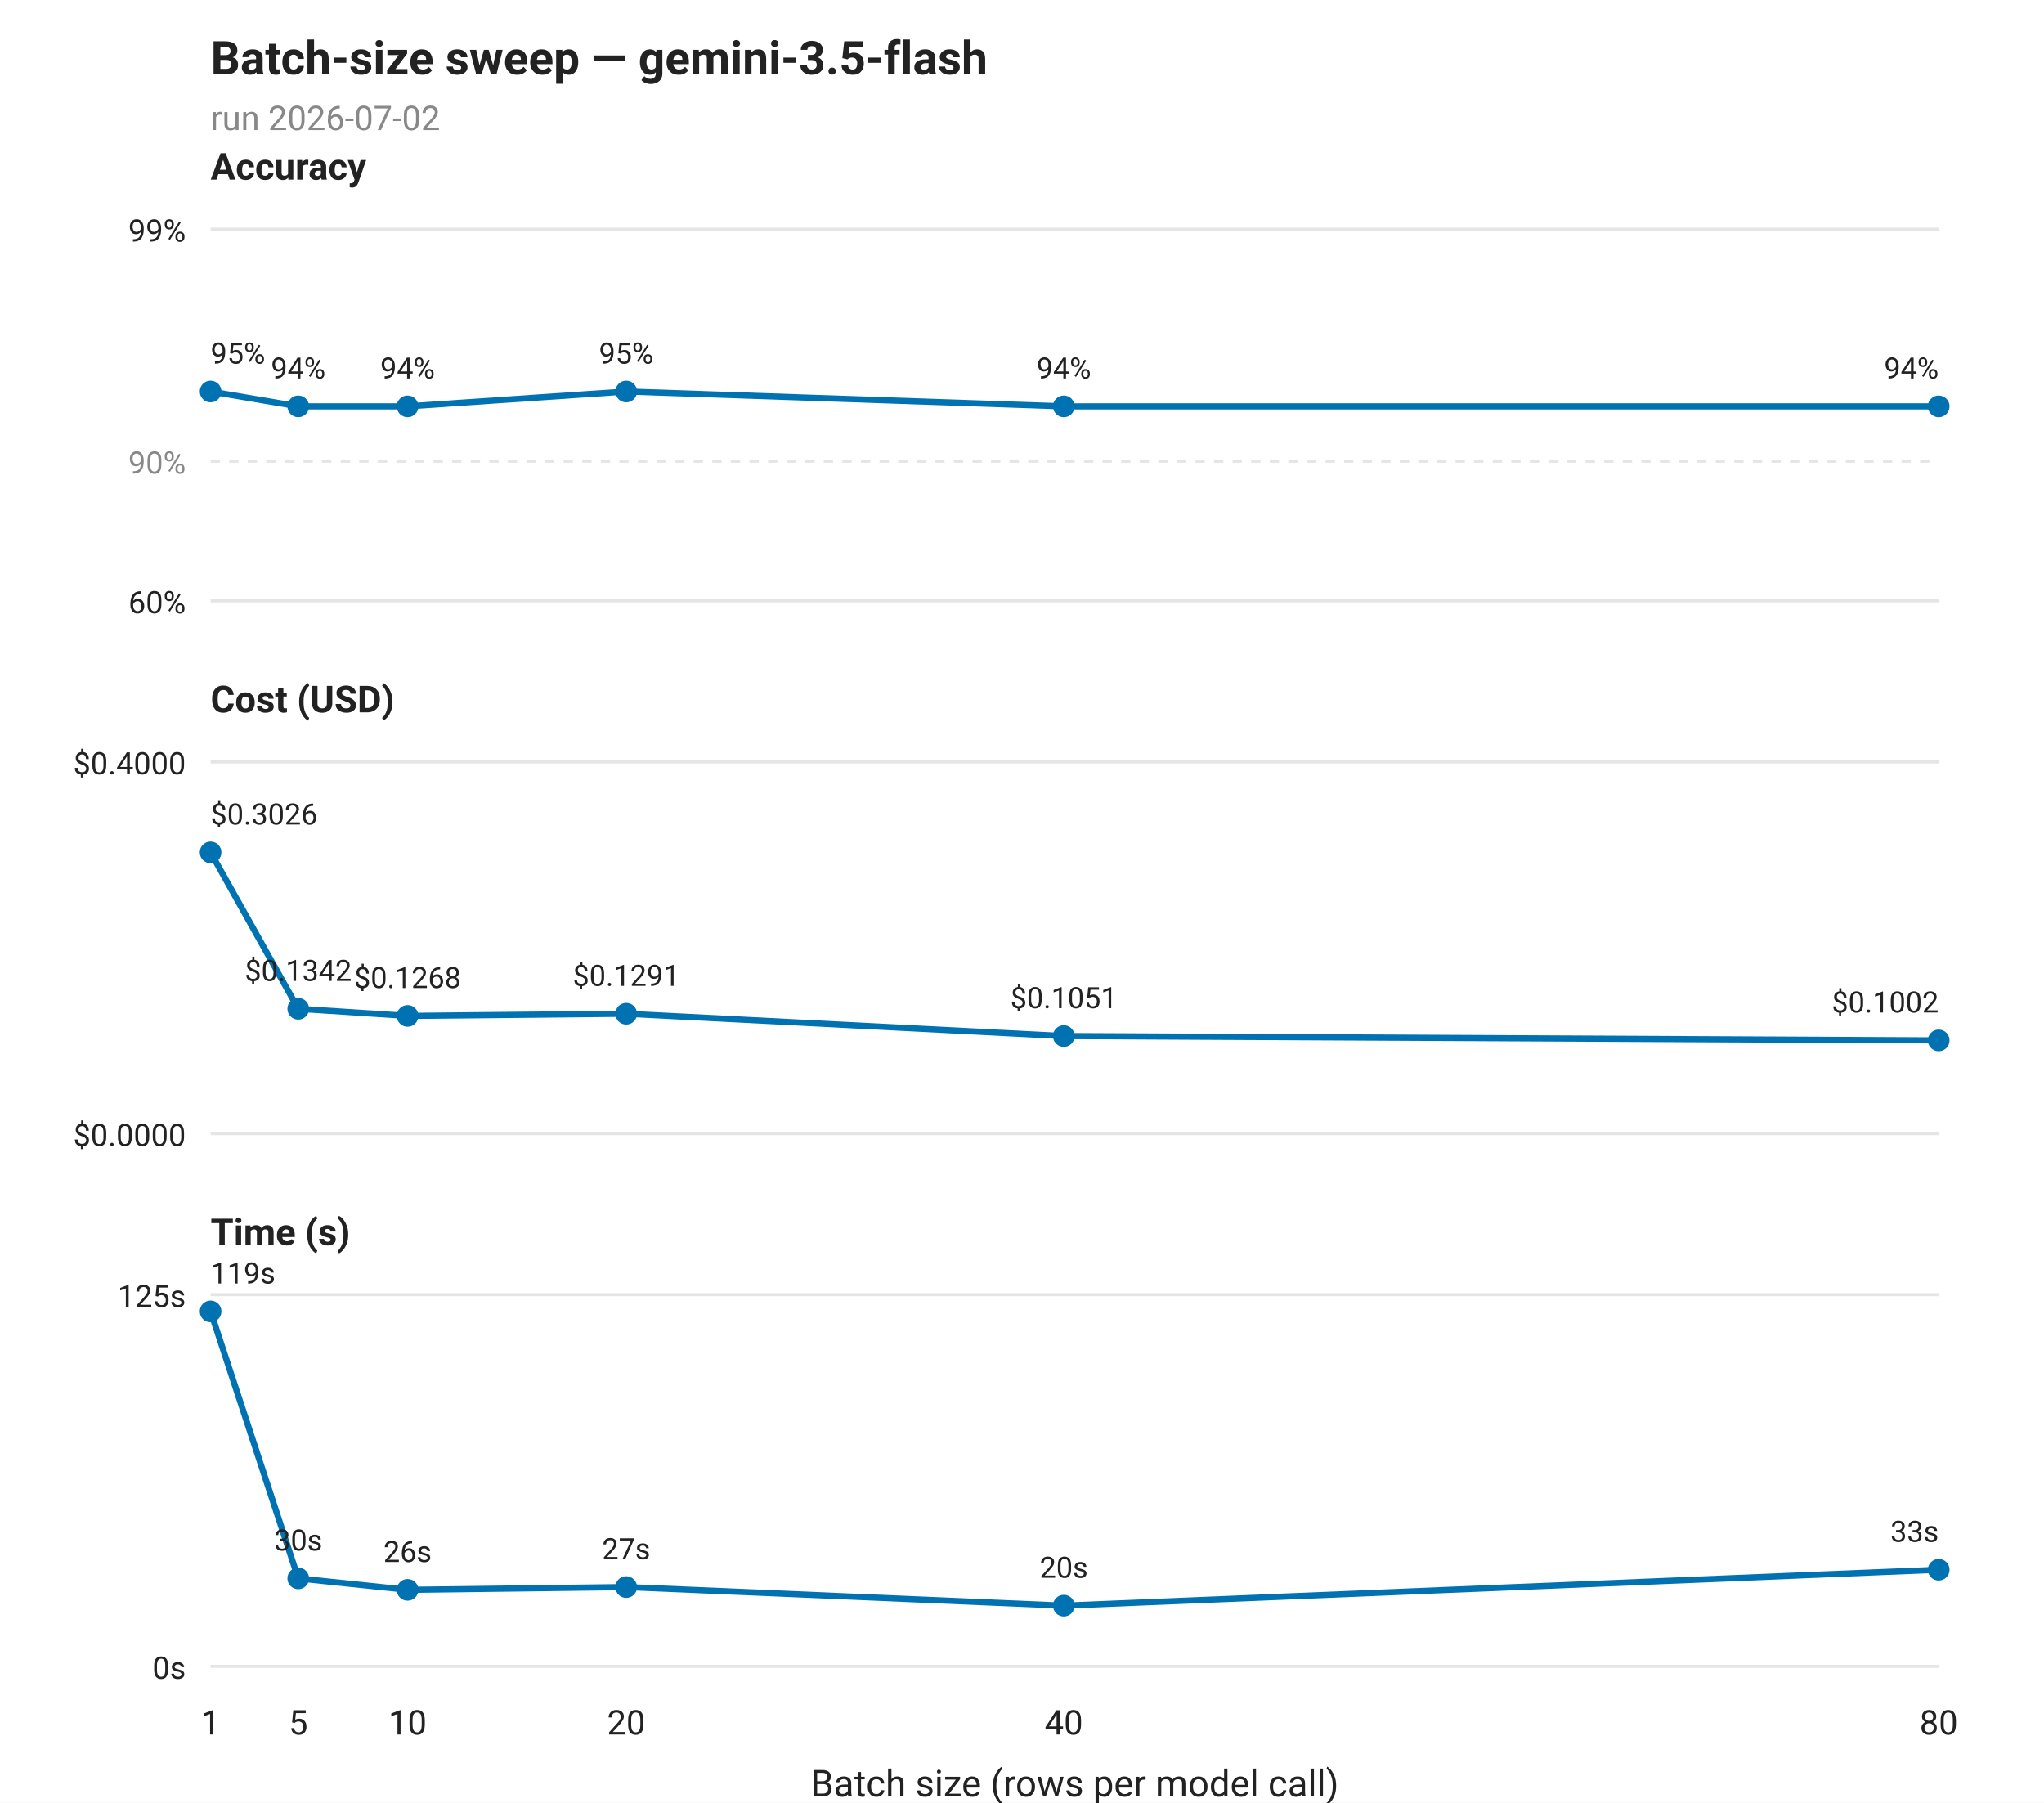
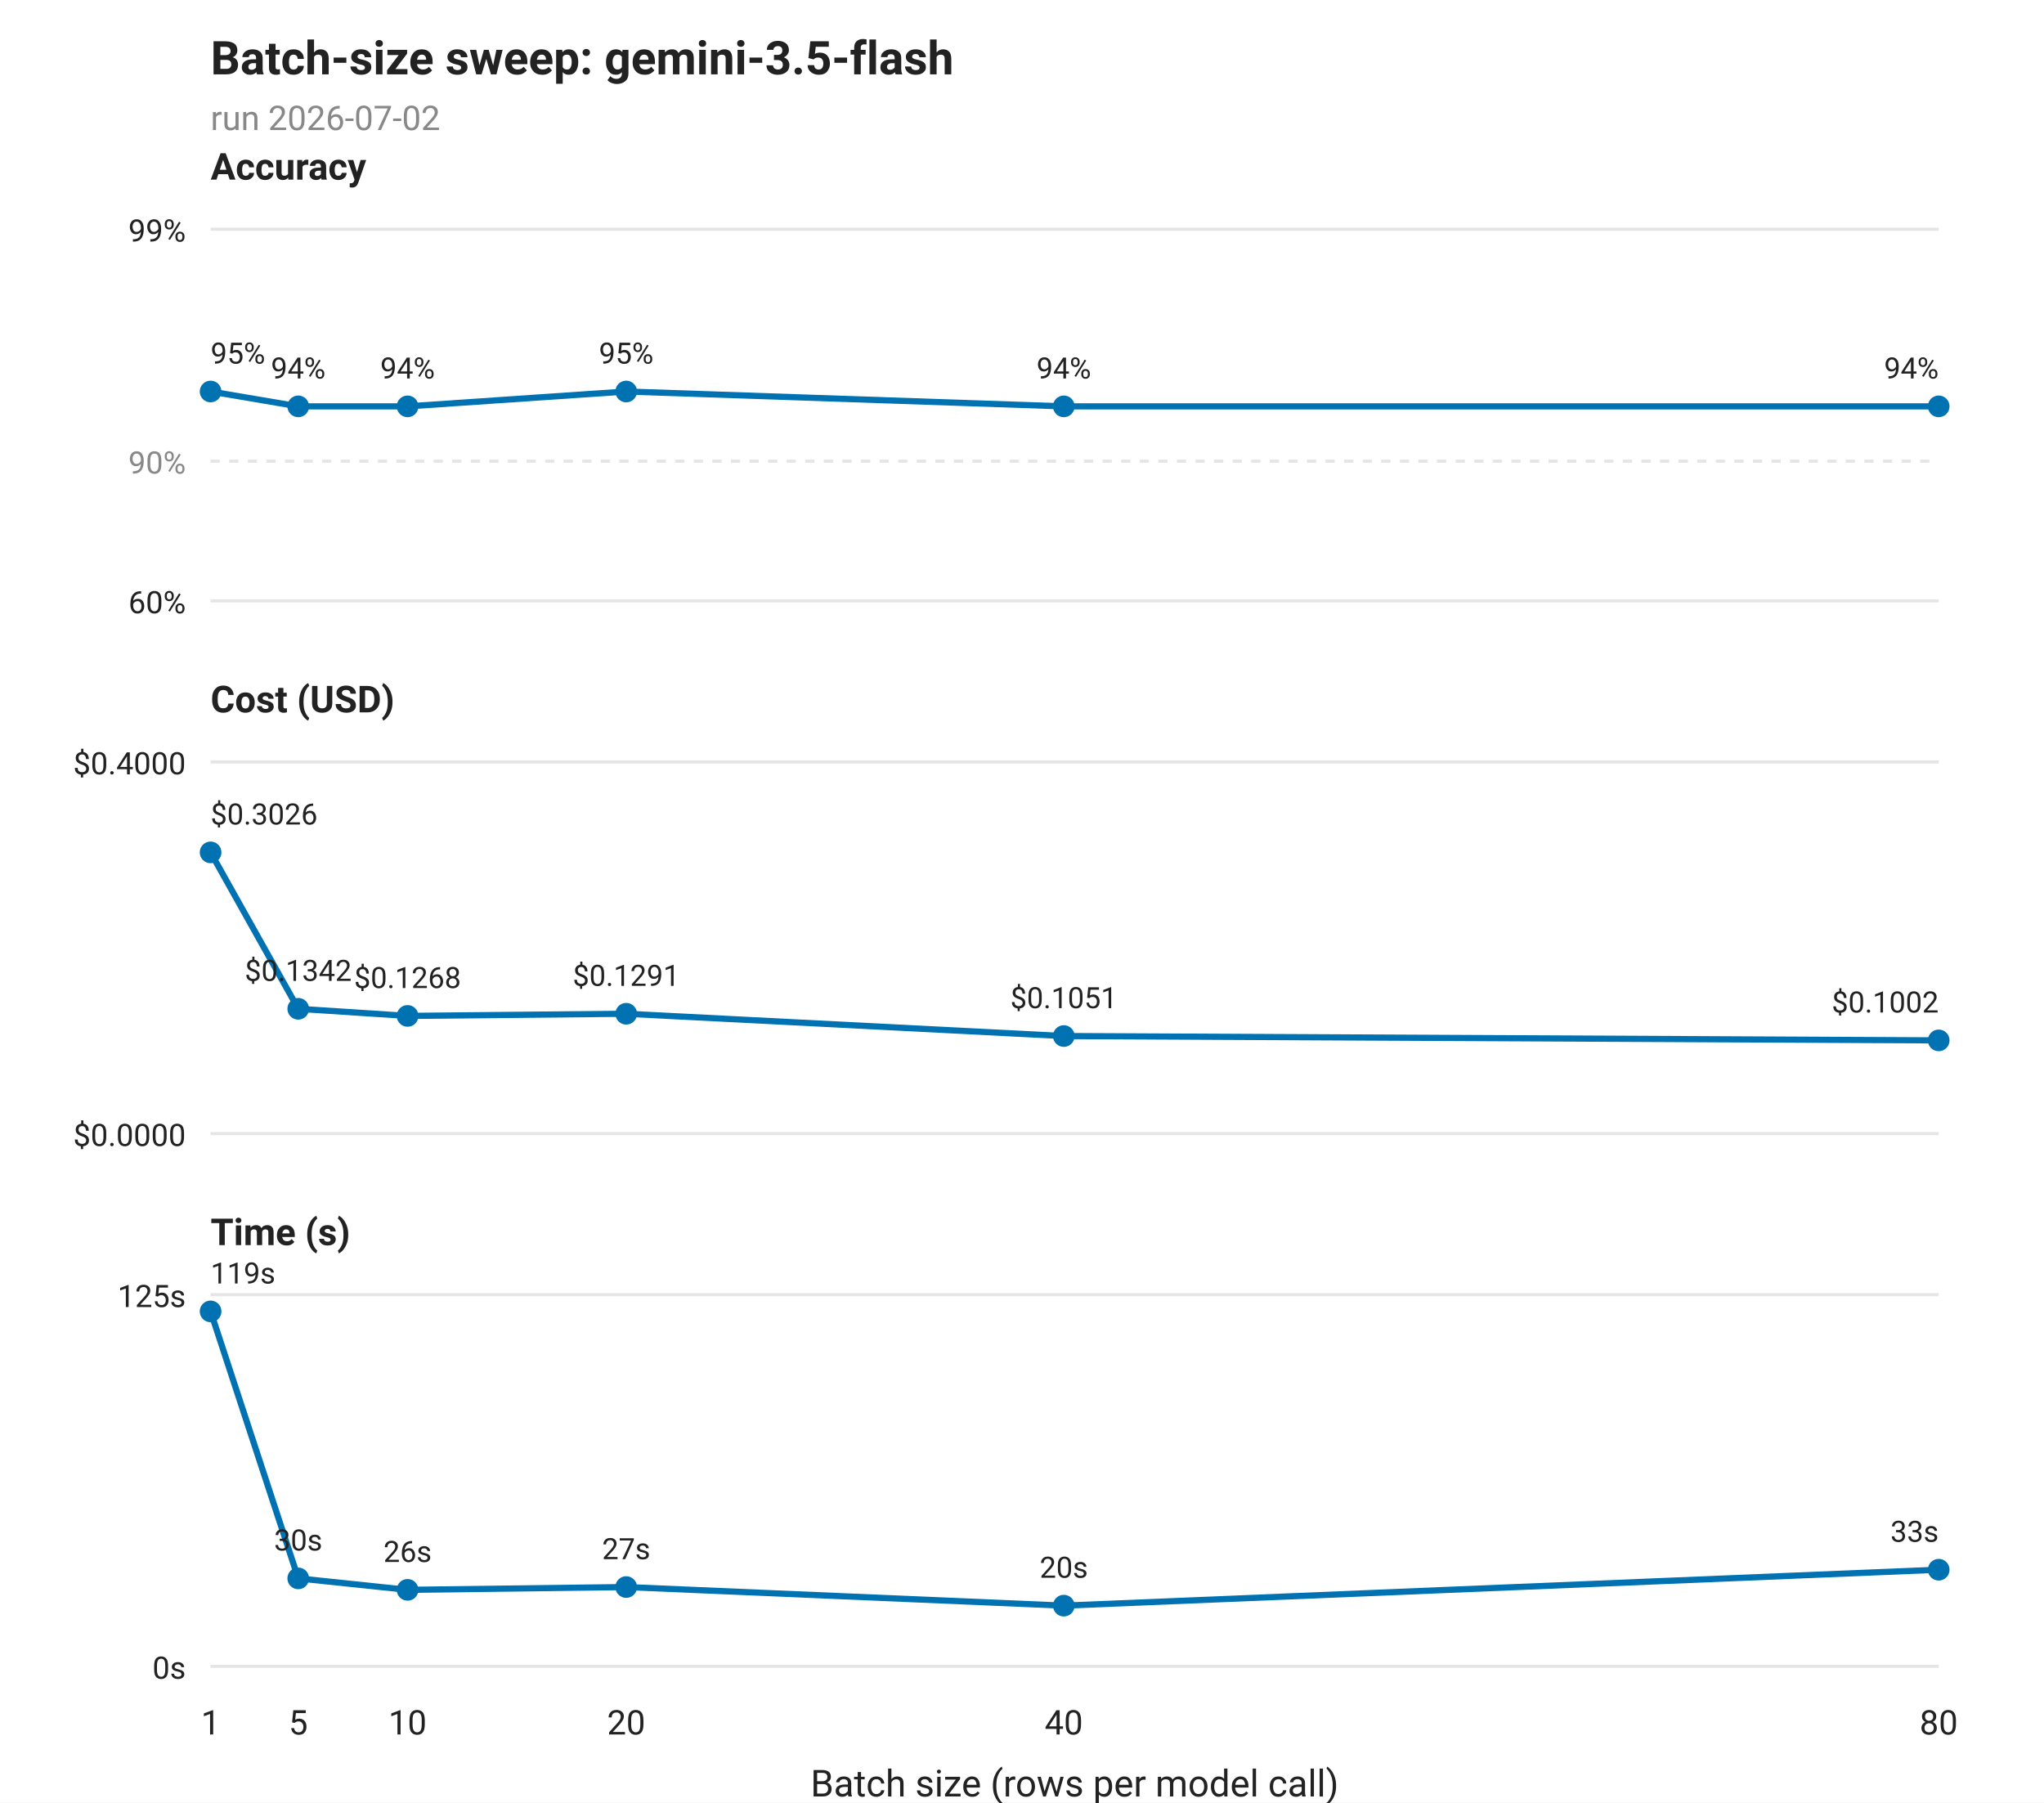
<svg xmlns="http://www.w3.org/2000/svg" width="660" height="582" viewBox="0 0 660 582" font-family="system-ui, -apple-system, Segoe UI, Roboto, sans-serif">
  <rect width="660" height="582" fill="#ffffff" />
-   <text x="68" y="24" font-size="15" font-weight="600" fill="#222222">Batch-size sweep — gemini-3.5-flash</text>
+   <text x="68" y="24" font-size="15" font-weight="600" fill="#222222">Batch-size sweep: gemini-3.5-flash</text>
  <text x="68" y="42" font-size="11" fill="#888888">run 2026-07-02</text>
  <text x="68" y="58" font-size="12" font-weight="600" fill="#222222">Accuracy</text>
  <line x1="68" y1="74" x2="626" y2="74" stroke="#e5e5e5" />
  <line x1="68" y1="194" x2="626" y2="194" stroke="#e5e5e5" />
  <text x="60" y="78" font-size="10" text-anchor="end" fill="#222222">99%</text>
  <text x="60" y="198" font-size="10" text-anchor="end" fill="#222222">60%</text>
  <line x1="68" y1="148.9" x2="626" y2="148.9" stroke="#e5e5e5" stroke-dasharray="3 3" />
  <text x="60" y="152.9" font-size="10" text-anchor="end" fill="#888888">90%</text>
  <polyline points="68.0,126.4 96.3,131.2 131.6,131.2 202.2,126.4 343.5,131.2 626.0,131.2" fill="none" stroke="#0072B2" stroke-width="2" />
  <circle cx="68.0" cy="126.4" r="3.5" fill="#0072B2" />
  <text x="68.0" y="117.4" font-size="9.5" text-anchor="start" fill="#222222">95%</text>
  <circle cx="96.3" cy="131.2" r="3.5" fill="#0072B2" />
  <text x="96.3" y="122.2" font-size="9.5" text-anchor="middle" fill="#222222">94%</text>
  <circle cx="131.6" cy="131.2" r="3.5" fill="#0072B2" />
  <text x="131.6" y="122.2" font-size="9.5" text-anchor="middle" fill="#222222">94%</text>
  <circle cx="202.2" cy="126.4" r="3.5" fill="#0072B2" />
  <text x="202.2" y="117.4" font-size="9.5" text-anchor="middle" fill="#222222">95%</text>
  <circle cx="343.5" cy="131.2" r="3.5" fill="#0072B2" />
  <text x="343.5" y="122.2" font-size="9.5" text-anchor="middle" fill="#222222">94%</text>
  <circle cx="626.0" cy="131.2" r="3.5" fill="#0072B2" />
  <text x="626.0" y="122.2" font-size="9.5" text-anchor="end" fill="#222222">94%</text>
  <text x="68" y="230" font-size="12" font-weight="600" fill="#222222">Cost (USD)</text>
  <line x1="68" y1="246" x2="626" y2="246" stroke="#e5e5e5" />
  <line x1="68" y1="366" x2="626" y2="366" stroke="#e5e5e5" />
  <text x="60" y="250" font-size="10" text-anchor="end" fill="#222222">$0.4000</text>
  <text x="60" y="370" font-size="10" text-anchor="end" fill="#222222">$0.0000</text>
  <polyline points="68.0,275.2 96.3,325.7 131.6,328.0 202.2,327.3 343.5,334.5 626.0,335.9" fill="none" stroke="#0072B2" stroke-width="2" />
  <circle cx="68.0" cy="275.2" r="3.5" fill="#0072B2" />
  <text x="68.0" y="266.2" font-size="9.5" text-anchor="start" fill="#222222">$0.3026</text>
  <circle cx="96.3" cy="325.7" r="3.5" fill="#0072B2" />
  <text x="96.3" y="316.7" font-size="9.5" text-anchor="middle" fill="#222222">$0.1342</text>
  <circle cx="131.6" cy="328.0" r="3.5" fill="#0072B2" />
  <text x="131.6" y="319.0" font-size="9.5" text-anchor="middle" fill="#222222">$0.1268</text>
  <circle cx="202.2" cy="327.3" r="3.5" fill="#0072B2" />
  <text x="202.2" y="318.3" font-size="9.5" text-anchor="middle" fill="#222222">$0.1291</text>
  <circle cx="343.5" cy="334.5" r="3.5" fill="#0072B2" />
  <text x="343.5" y="325.5" font-size="9.5" text-anchor="middle" fill="#222222">$0.1051</text>
  <circle cx="626.0" cy="335.9" r="3.5" fill="#0072B2" />
  <text x="626.0" y="326.9" font-size="9.5" text-anchor="end" fill="#222222">$0.1002</text>
  <text x="68" y="402" font-size="12" font-weight="600" fill="#222222">Time (s)</text>
  <line x1="68" y1="418" x2="626" y2="418" stroke="#e5e5e5" />
  <line x1="68" y1="538" x2="626" y2="538" stroke="#e5e5e5" />
  <text x="60" y="422" font-size="10" text-anchor="end" fill="#222222">125s</text>
  <text x="60" y="542" font-size="10" text-anchor="end" fill="#222222">0s</text>
  <polyline points="68.0,423.4 96.3,509.6 131.6,513.3 202.2,512.4 343.5,518.4 626.0,506.8" fill="none" stroke="#0072B2" stroke-width="2" />
  <circle cx="68.0" cy="423.4" r="3.5" fill="#0072B2" />
  <text x="68.0" y="414.4" font-size="9.5" text-anchor="start" fill="#222222">119s</text>
  <circle cx="96.3" cy="509.6" r="3.5" fill="#0072B2" />
  <text x="96.3" y="500.6" font-size="9.5" text-anchor="middle" fill="#222222">30s</text>
  <circle cx="131.6" cy="513.3" r="3.5" fill="#0072B2" />
  <text x="131.6" y="504.3" font-size="9.5" text-anchor="middle" fill="#222222">26s</text>
  <circle cx="202.2" cy="512.4" r="3.5" fill="#0072B2" />
  <text x="202.2" y="503.4" font-size="9.5" text-anchor="middle" fill="#222222">27s</text>
  <circle cx="343.5" cy="518.4" r="3.5" fill="#0072B2" />
  <text x="343.5" y="509.4" font-size="9.5" text-anchor="middle" fill="#222222">20s</text>
  <circle cx="626.0" cy="506.8" r="3.5" fill="#0072B2" />
  <text x="626.0" y="497.8" font-size="9.5" text-anchor="end" fill="#222222">33s</text>
  <text x="68.0" y="560" font-size="11" text-anchor="middle" fill="#222222">1</text>
  <text x="96.3" y="560" font-size="11" text-anchor="middle" fill="#222222">5</text>
  <text x="131.6" y="560" font-size="11" text-anchor="middle" fill="#222222">10</text>
  <text x="202.2" y="560" font-size="11" text-anchor="middle" fill="#222222">20</text>
  <text x="343.5" y="560" font-size="11" text-anchor="middle" fill="#222222">40</text>
  <text x="626.0" y="560" font-size="11" text-anchor="middle" fill="#222222">80</text>
  <text x="347" y="580" font-size="12" text-anchor="middle" fill="#222222">Batch size (rows per model call)</text>
</svg>
